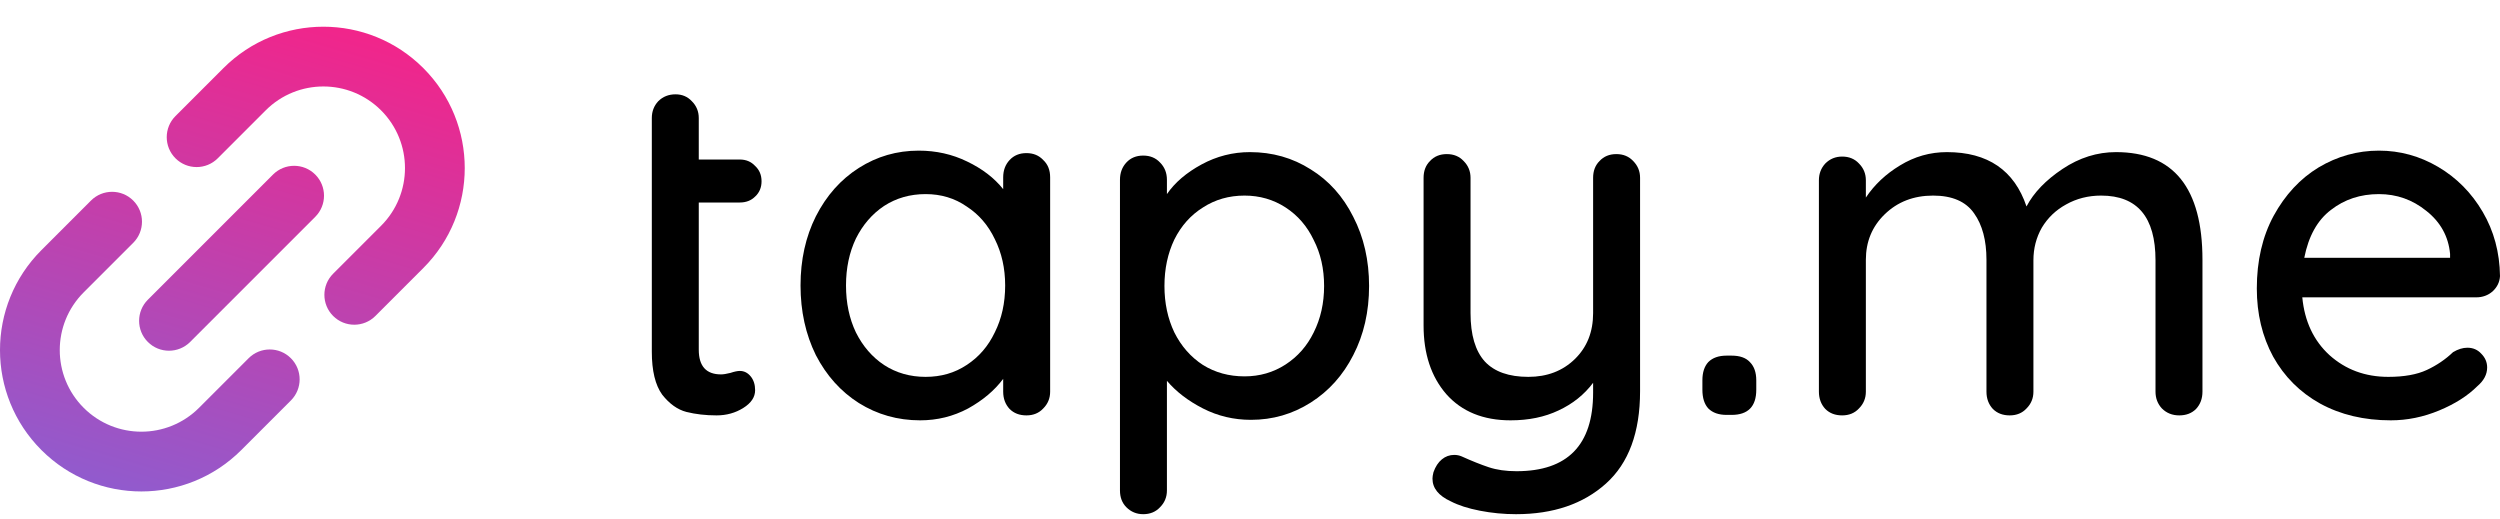
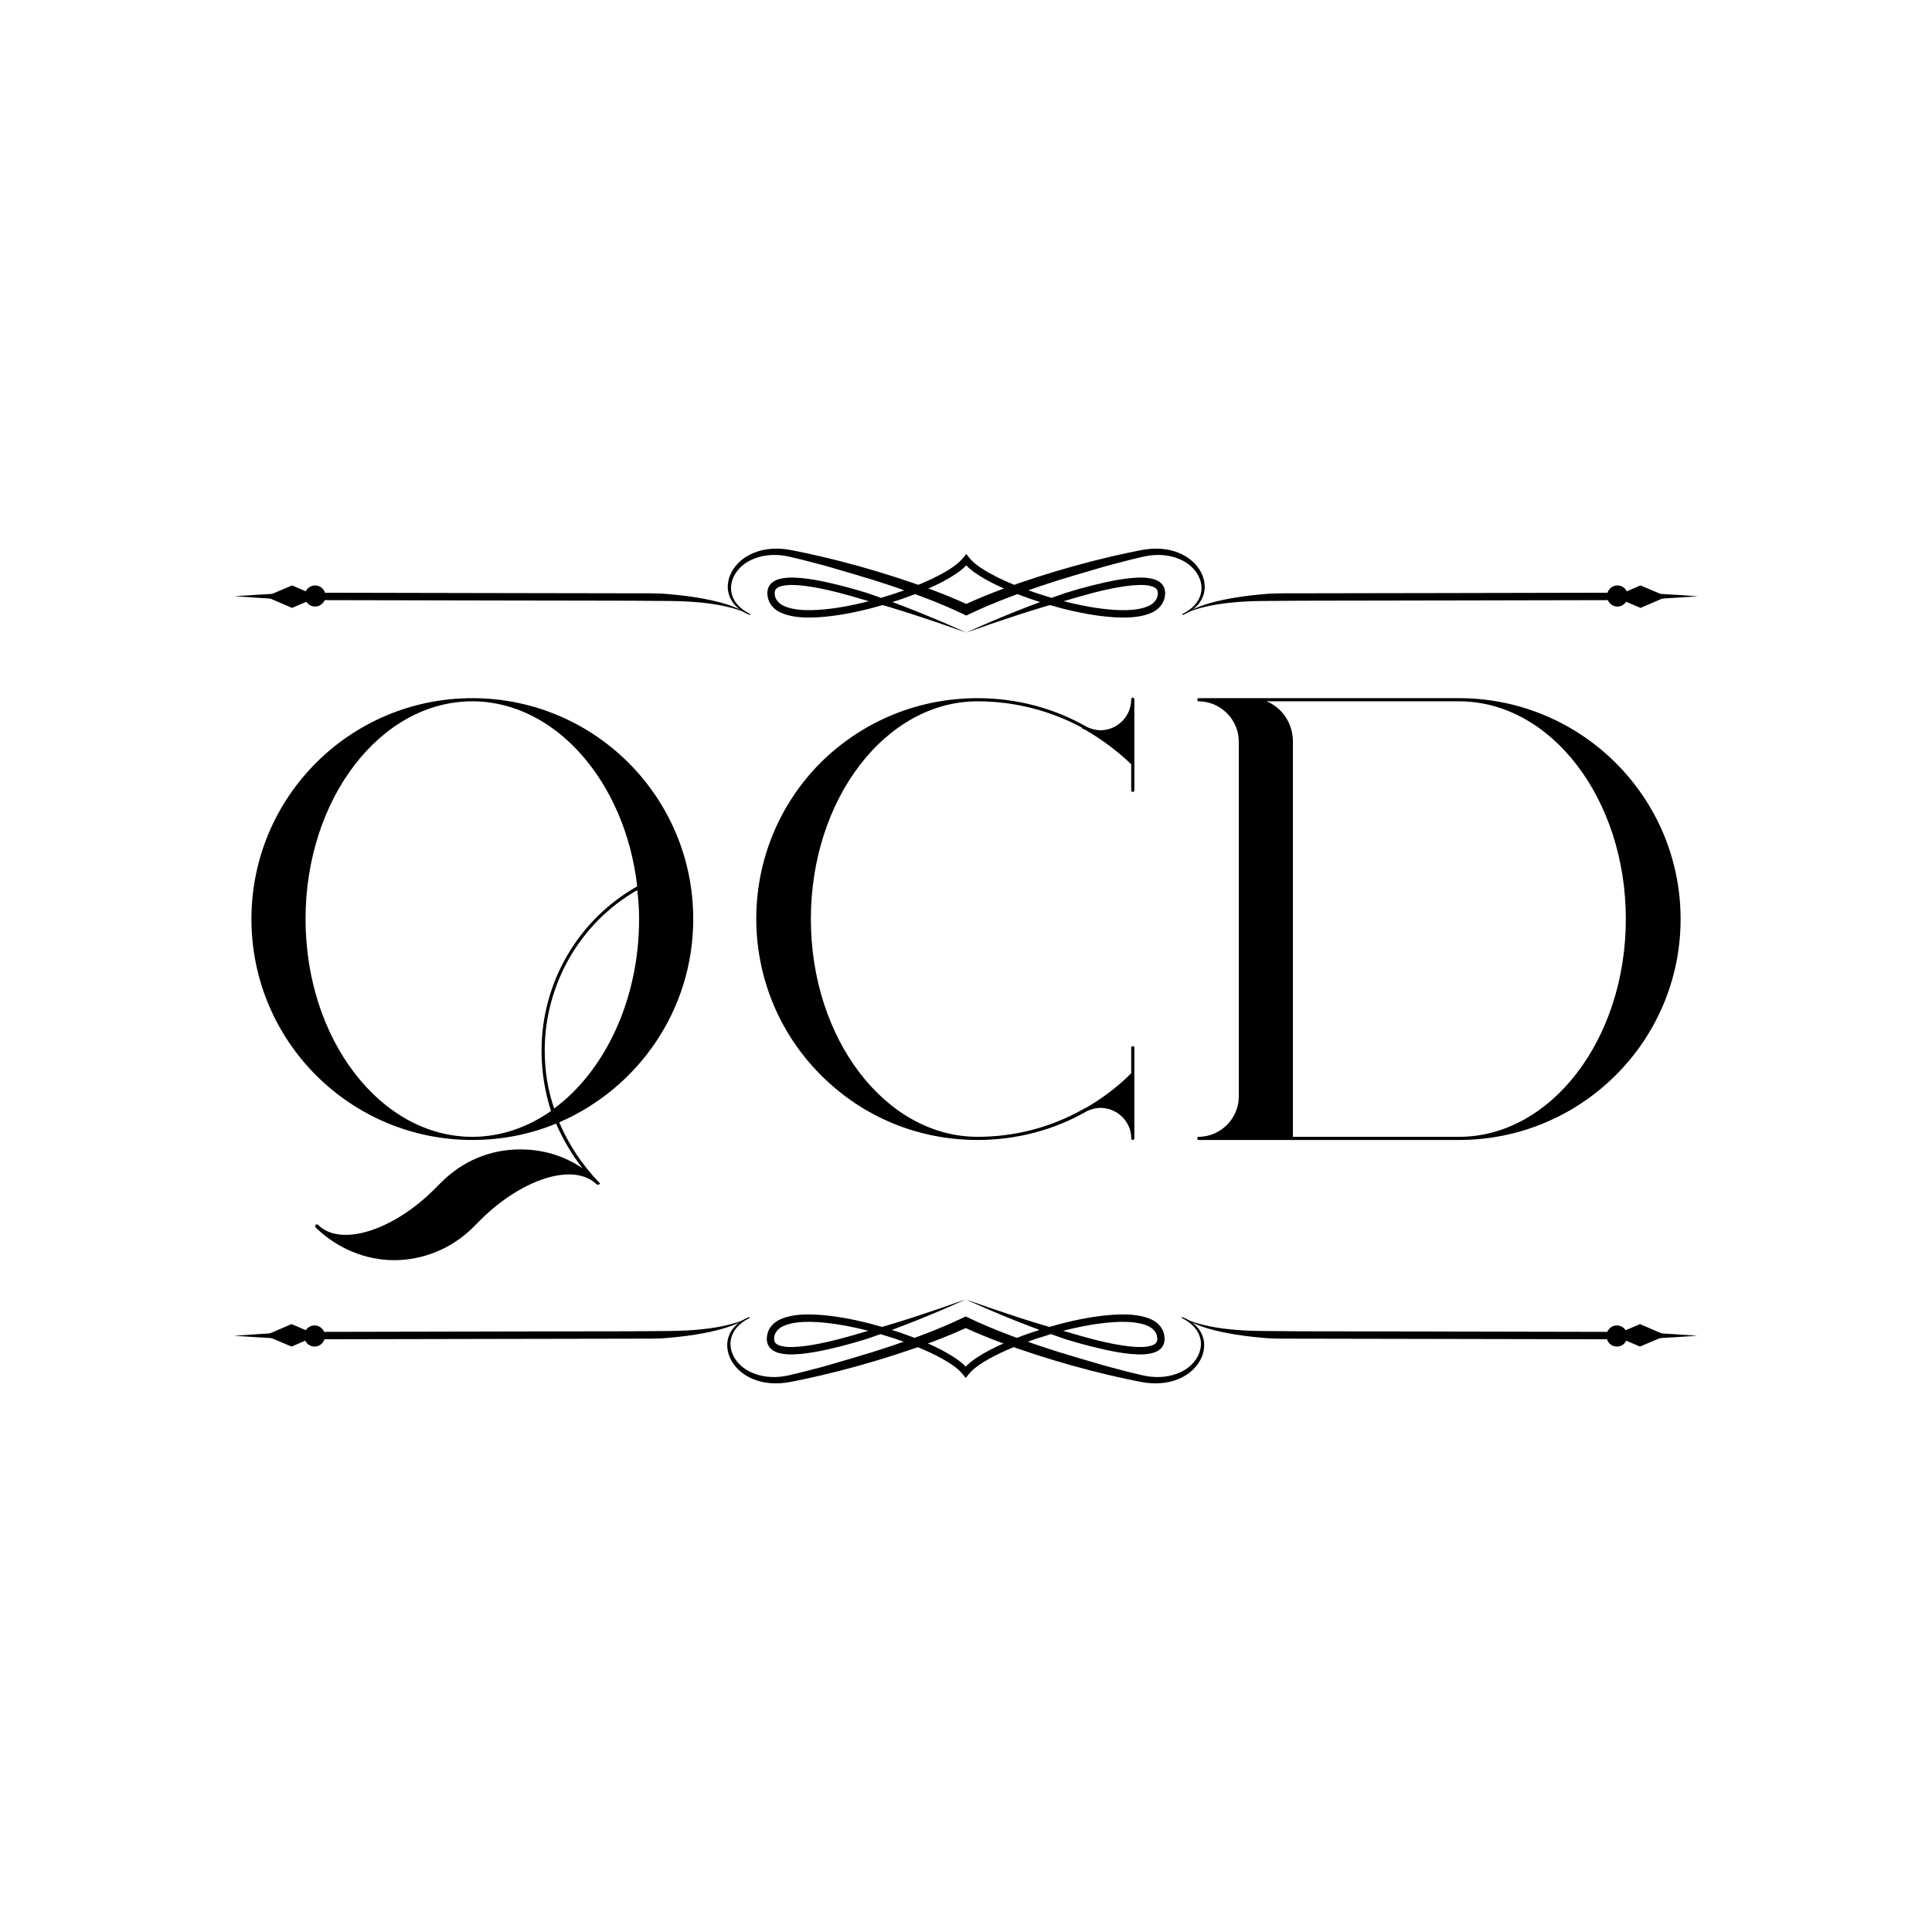
- <svg xmlns="http://www.w3.org/2000/svg" width="468" height="97" viewBox="0 0 468 97" fill="none">
-   <path d="M323.223 77.669C321.743 77.669 320.602 77.268 319.8 76.467C319.06 75.665 318.689 74.494 318.689 72.953V71.196C318.689 69.717 319.06 68.576 319.8 67.775C320.602 66.973 321.743 66.573 323.223 66.573H324.149C325.691 66.573 326.832 66.973 327.572 67.775C328.374 68.576 328.775 69.717 328.775 71.196V72.953C328.775 76.097 327.233 77.669 324.149 77.669H323.223Z" fill="black" />
-   <path d="M396.108 28.476C406.903 28.476 412.301 35.196 412.301 48.634V73.323C412.301 74.617 411.9 75.696 411.098 76.559C410.296 77.361 409.247 77.761 407.952 77.761C406.657 77.761 405.577 77.33 404.713 76.467C403.911 75.604 403.511 74.556 403.511 73.323V48.727C403.511 40.651 400.118 36.614 393.332 36.614C390.927 36.614 388.737 37.168 386.763 38.278C384.851 39.326 383.339 40.775 382.229 42.624C381.18 44.473 380.656 46.507 380.656 48.727V73.323C380.656 74.556 380.224 75.604 379.361 76.467C378.559 77.33 377.51 77.761 376.215 77.761C374.919 77.761 373.871 77.361 373.069 76.559C372.267 75.696 371.866 74.617 371.866 73.323V48.634C371.866 44.997 371.095 42.1 369.553 39.942C368.01 37.723 365.451 36.614 361.873 36.614C358.233 36.614 355.211 37.785 352.805 40.127C350.461 42.408 349.289 45.244 349.289 48.634V73.323C349.289 74.556 348.857 75.604 347.993 76.467C347.192 77.33 346.143 77.761 344.848 77.761C343.552 77.761 342.503 77.361 341.702 76.559C340.9 75.696 340.499 74.617 340.499 73.323V33.747C340.499 32.514 340.9 31.466 341.702 30.603C342.565 29.74 343.614 29.309 344.848 29.309C346.143 29.309 347.192 29.74 347.993 30.603C348.857 31.466 349.289 32.514 349.289 33.747V36.983C350.893 34.579 353.021 32.576 355.673 30.973C358.387 29.309 361.318 28.476 364.464 28.476C372.113 28.476 377.078 31.867 379.361 38.648C380.718 36.059 382.969 33.716 386.115 31.62C389.261 29.524 392.592 28.476 396.108 28.476Z" fill="black" />
-   <path d="M468 51.686C467.938 52.795 467.476 53.751 466.612 54.552C465.748 55.292 464.731 55.662 463.559 55.662H430.989C431.42 60.162 433.117 63.768 436.078 66.48C439.1 69.193 442.771 70.549 447.089 70.549C450.049 70.549 452.455 70.117 454.306 69.254C456.156 68.391 457.791 67.282 459.21 65.925C460.135 65.371 461.029 65.093 461.893 65.093C462.942 65.093 463.805 65.463 464.484 66.203C465.224 66.943 465.594 67.806 465.594 68.792C465.594 70.087 464.977 71.258 463.744 72.306C461.955 74.093 459.58 75.604 456.619 76.837C453.658 78.069 450.635 78.686 447.551 78.686C442.555 78.686 438.144 77.638 434.32 75.542C430.557 73.446 427.627 70.518 425.529 66.758C423.494 62.997 422.476 58.744 422.476 53.997C422.476 48.819 423.525 44.288 425.622 40.405C427.781 36.459 430.588 33.439 434.042 31.343C437.558 29.247 441.321 28.199 445.331 28.199C449.278 28.199 452.98 29.216 456.434 31.25C459.888 33.285 462.664 36.09 464.761 39.665C466.859 43.24 467.938 47.247 468 51.686ZM445.331 36.336C441.876 36.336 438.884 37.322 436.355 39.295C433.826 41.206 432.161 44.196 431.359 48.264H458.655V47.525C458.346 44.257 456.866 41.576 454.213 39.48C451.622 37.384 448.662 36.336 445.331 36.336Z" fill="black" />
-   <path d="M130.81 37.908V65.463C130.81 68.545 132.198 70.087 134.974 70.087C135.406 70.087 135.992 69.994 136.732 69.809C137.473 69.562 138.059 69.439 138.49 69.439C139.292 69.439 139.971 69.778 140.526 70.456C141.081 71.134 141.359 71.998 141.359 73.045C141.359 74.34 140.618 75.45 139.138 76.374C137.658 77.299 135.992 77.761 134.141 77.761C132.106 77.761 130.224 77.546 128.497 77.114C126.832 76.682 125.32 75.604 123.963 73.878C122.668 72.09 122.02 69.408 122.02 65.833C122.02 38.694 122.02 37.108 122.02 22.096C122.02 20.863 122.421 19.815 123.223 18.952C124.087 18.089 125.166 17.658 126.462 17.658C127.695 17.658 128.713 18.089 129.515 18.952C130.379 19.815 130.81 20.863 130.81 22.096V29.863H138.49C139.662 29.863 140.618 30.264 141.359 31.066C142.161 31.805 142.562 32.761 142.562 33.932C142.562 35.103 142.161 36.059 141.359 36.798C140.618 37.538 139.662 37.908 138.49 37.908H130.81Z" fill="black" />
-   <path d="M192.146 28.661C193.441 28.661 194.49 29.093 195.292 29.956C196.156 30.757 196.587 31.836 196.587 33.192V73.323C196.587 74.556 196.156 75.604 195.292 76.467C194.49 77.33 193.441 77.761 192.146 77.761C190.851 77.761 189.802 77.361 189 76.559C188.198 75.696 187.797 74.617 187.797 73.323V70.919C186.193 73.076 184.003 74.926 181.228 76.467C178.452 77.946 175.46 78.686 172.252 78.686C168.058 78.686 164.233 77.607 160.779 75.45C157.386 73.292 154.703 70.302 152.729 66.48C150.817 62.597 149.86 58.251 149.86 53.443C149.86 48.634 150.817 44.319 152.729 40.497C154.703 36.614 157.386 33.593 160.779 31.435C164.172 29.278 167.904 28.199 171.975 28.199C175.244 28.199 178.267 28.877 181.043 30.233C183.88 31.59 186.132 33.316 187.797 35.411V33.192C187.797 31.898 188.198 30.819 189 29.956C189.802 29.093 190.851 28.661 192.146 28.661ZM173.27 70.549C176.169 70.549 178.729 69.809 180.95 68.33C183.232 66.85 184.99 64.816 186.224 62.227C187.52 59.638 188.167 56.71 188.167 53.443C188.167 50.237 187.52 47.34 186.224 44.751C184.99 42.161 183.232 40.127 180.95 38.648C178.729 37.107 176.169 36.336 173.27 36.336C170.371 36.336 167.78 37.076 165.498 38.555C163.277 40.035 161.519 42.069 160.224 44.658C158.99 47.247 158.373 50.175 158.373 53.443C158.373 56.71 158.99 59.638 160.224 62.227C161.519 64.816 163.277 66.85 165.498 68.33C167.78 69.809 170.371 70.549 173.27 70.549Z" fill="black" />
-   <path d="M233.993 28.476C238.187 28.476 241.981 29.555 245.374 31.713C248.766 33.809 251.419 36.768 253.331 40.59C255.305 44.412 256.292 48.727 256.292 53.535C256.292 58.343 255.305 62.658 253.331 66.48C251.419 70.241 248.766 73.2 245.374 75.357C241.981 77.515 238.249 78.593 234.178 78.593C230.97 78.593 227.978 77.885 225.202 76.467C222.427 75.049 220.175 73.323 218.448 71.289V91.816C218.448 93.049 218.016 94.097 217.153 94.96C216.351 95.823 215.302 96.255 214.007 96.255C212.773 96.255 211.724 95.823 210.861 94.96C210.059 94.159 209.658 93.111 209.658 91.816V33.655C209.658 32.36 210.059 31.281 210.861 30.418C211.662 29.555 212.711 29.124 214.007 29.124C215.302 29.124 216.351 29.555 217.153 30.418C218.016 31.281 218.448 32.36 218.448 33.655V36.336C219.928 34.179 222.087 32.329 224.925 30.788C227.762 29.247 230.785 28.476 233.993 28.476ZM232.975 70.456C235.812 70.456 238.372 69.717 240.655 68.237C242.937 66.758 244.695 64.754 245.929 62.227C247.224 59.638 247.872 56.74 247.872 53.535C247.872 50.329 247.224 47.463 245.929 44.935C244.695 42.346 242.937 40.312 240.655 38.833C238.372 37.353 235.812 36.614 232.975 36.614C230.076 36.614 227.485 37.353 225.202 38.833C222.92 40.251 221.131 42.254 219.836 44.843C218.602 47.432 217.985 50.329 217.985 53.535C217.985 56.74 218.602 59.638 219.836 62.227C221.131 64.816 222.92 66.85 225.202 68.33C227.485 69.747 230.076 70.456 232.975 70.456Z" fill="black" />
-   <path d="M302.58 28.846C303.876 28.846 304.924 29.278 305.726 30.141C306.59 31.004 307.021 32.052 307.021 33.285V73.23C307.021 80.936 304.893 86.7 300.637 90.522C296.381 94.344 290.767 96.255 283.797 96.255C281.514 96.255 279.263 96.039 277.042 95.607C274.822 95.176 273.002 94.59 271.583 93.85C269.301 92.802 268.16 91.385 268.16 89.597C268.16 89.289 268.221 88.888 268.345 88.395C268.715 87.347 269.239 86.546 269.918 85.991C270.596 85.436 271.367 85.159 272.231 85.159C272.724 85.159 273.187 85.251 273.619 85.436C275.531 86.299 277.227 86.977 278.708 87.47C280.188 87.963 281.915 88.21 283.889 88.21C293.451 88.21 298.231 83.309 298.231 73.508V71.658C296.566 73.878 294.407 75.604 291.754 76.837C289.163 78.069 286.172 78.686 282.779 78.686C277.659 78.686 273.65 77.052 270.75 73.785C267.913 70.518 266.494 66.234 266.494 60.932V33.285C266.494 31.99 266.895 30.942 267.697 30.141C268.499 29.278 269.547 28.846 270.843 28.846C272.138 28.846 273.187 29.278 273.989 30.141C274.852 31.004 275.284 32.052 275.284 33.285V58.621C275.284 62.689 276.179 65.71 277.968 67.682C279.756 69.593 282.471 70.549 286.11 70.549C289.626 70.549 292.525 69.439 294.808 67.22C297.09 65.001 298.231 62.134 298.231 58.621V33.285C298.231 31.99 298.632 30.942 299.434 30.141C300.236 29.278 301.285 28.846 302.58 28.846Z" fill="black" />
-   <path d="M27.679 64.017C25.494 61.832 25.494 58.291 27.679 56.106L51.106 32.679C53.291 30.494 56.832 30.494 59.017 32.679C61.201 34.863 61.201 38.405 59.017 40.59L35.589 64.017C33.405 66.201 29.863 66.201 27.679 64.017Z" fill="url(#paint0_linear)" />
-   <path fill-rule="evenodd" clip-rule="evenodd" d="M24.941 37.547C22.756 35.362 19.215 35.362 17.03 37.547L7.751 46.827C-2.584 57.161 -2.584 73.915 7.751 84.249C18.085 94.584 34.839 94.584 45.173 84.249L54.453 74.97C56.638 72.785 56.638 69.244 54.453 67.059C52.269 64.875 48.727 64.875 46.542 67.059L37.263 76.339C31.298 82.304 21.626 82.304 15.661 76.339C9.696 70.374 9.696 60.702 15.661 54.737L24.941 45.458C27.125 43.273 27.125 39.731 24.941 37.547ZM62.364 59.149C60.179 56.964 60.179 53.423 62.364 51.238L71.339 42.263C77.304 36.298 77.304 26.626 71.339 20.661C65.374 14.696 55.702 14.696 49.737 20.661L40.762 29.636C38.577 31.821 35.036 31.821 32.851 29.636C30.667 27.452 30.667 23.91 32.851 21.726L41.827 12.751C52.161 2.416 68.915 2.416 79.249 12.751C89.584 23.085 89.584 39.839 79.249 50.173L70.274 59.149C68.09 61.333 64.548 61.333 62.364 59.149Z" fill="url(#paint1_linear)" />
+ <svg xmlns="http://www.w3.org/2000/svg" width="500" zoomAndPan="magnify" viewBox="0 0 375 375" height="500" preserveAspectRatio="xMidYMid meet" version="1.0">
  <defs>
-     <linearGradient id="paint0_linear" x1="-3.313" y1="86.61" x2="25.041" y2="-10.016" gradientUnits="userSpaceOnUse">
-       <stop stop-color="#8F5CCF" />
-       <stop offset="1" stop-color="#F52388" />
-     </linearGradient>
-     <linearGradient id="paint1_linear" x1="-3.313" y1="86.61" x2="25.041" y2="-10.016" gradientUnits="userSpaceOnUse">
-       <stop stop-color="#8F5CCF" />
-       <stop offset="1" stop-color="#F52388" />
-     </linearGradient>
+     <g />
+     <clipPath id="a44efa25e2">
+       <path d="M 148 252.207 L 227 252.207 L 227 268 L 148 268 Z M 148 252.207 " clip-rule="nonzero" />
+     </clipPath>
+     <clipPath id="404170753c">
+       <path d="M 141 255 L 234 255 L 234 268.707 L 141 268.707 Z M 141 255 " clip-rule="nonzero" />
+     </clipPath>
+     <clipPath id="549439f69c">
+       <path d="M 148 107 L 227 107 L 227 122.789 L 148 122.789 Z M 148 107 " clip-rule="nonzero" />
+     </clipPath>
+     <clipPath id="0d85713f22">
+       <path d="M 141 106.289 L 234 106.289 L 234 120 L 141 120 Z M 141 106.289 " clip-rule="nonzero" />
+     </clipPath>
  </defs>
+   <g fill="#000000" fill-opacity="1">
+     <g transform="translate(42.69378, 220.9006)">
+       <g>
+         <path d="M 48.984 0.367 C 54.727 0.367 60.223 -0.734 65.234 -2.809 C 66.578 0.246 68.285 3.176 70.363 5.863 C 66.82 3.422 62.668 2.199 58.27 2.199 C 52.527 2.199 47.152 4.398 43 8.551 L 41.656 9.895 C 33.473 18.078 23.332 21.133 19.059 16.859 C 18.934 16.734 18.691 16.734 18.566 16.859 C 18.445 16.98 18.445 17.223 18.566 17.348 C 22.844 21.5 28.34 23.699 33.836 23.699 C 39.336 23.699 44.953 21.5 49.109 17.348 L 50.453 16.004 C 58.637 7.816 68.773 4.641 73.172 9.039 C 73.172 9.039 73.297 9.039 73.418 9.039 C 73.418 9.039 73.539 9.039 73.539 9.039 C 73.785 8.918 73.785 8.672 73.539 8.551 C 70.242 5.129 67.676 1.223 65.844 -3.055 C 81.113 -9.652 91.863 -24.797 91.863 -42.512 C 91.863 -66.211 72.684 -85.387 48.984 -85.387 C 25.285 -85.387 6.109 -66.211 6.109 -42.512 C 6.109 -18.812 25.285 0.367 48.984 0.367 Z M 81.355 -42.512 C 81.355 -26.754 74.637 -12.949 64.867 -5.742 C 63.645 -9.285 63.035 -13.07 63.035 -16.98 C 63.035 -29.805 69.875 -41.777 80.992 -48.129 C 81.234 -46.297 81.355 -44.465 81.355 -42.512 Z M 62.422 -16.98 C 62.422 -12.949 63.035 -9.039 64.254 -5.254 C 59.734 -2.078 54.484 -0.246 48.984 -0.246 C 31.148 -0.246 16.613 -19.18 16.613 -42.512 C 16.613 -65.844 31.148 -84.777 48.984 -84.777 C 65.109 -84.777 78.668 -69.141 80.992 -48.863 C 69.508 -42.391 62.422 -30.172 62.422 -16.98 Z M 62.422 -16.98 " />
+       </g>
+     </g>
+   </g>
+   <g fill="#000000" fill-opacity="1">
+     <g transform="translate(140.7756, 220.9006)">
+       <g>
+         <path d="M 48.984 0.367 C 56.559 0.367 63.891 -1.59 70.242 -5.254 C 71.098 -5.621 71.953 -5.863 72.805 -5.863 C 76.105 -5.863 78.793 -3.176 78.793 0 C 78.793 0.246 78.914 0.367 79.035 0.367 C 79.281 0.367 79.402 0.246 79.402 0 L 79.402 -17.59 C 79.402 -17.715 79.281 -17.836 79.035 -17.836 C 78.914 -17.836 78.793 -17.715 78.793 -17.59 L 78.793 -12.582 C 76.105 -9.895 73.172 -7.695 69.996 -5.863 C 69.996 -5.863 69.996 -5.863 69.875 -5.863 C 69.754 -5.742 69.508 -5.621 69.266 -5.496 C 63.156 -2.078 56.191 -0.246 48.984 -0.246 C 31.148 -0.246 16.613 -19.18 16.613 -42.512 C 16.613 -65.844 31.148 -84.777 48.984 -84.777 C 56.191 -84.777 63.156 -82.945 69.266 -79.648 C 69.266 -79.648 69.266 -79.523 69.266 -79.523 C 69.508 -79.402 69.754 -79.281 69.875 -79.281 C 69.996 -79.16 69.996 -79.16 69.996 -79.16 C 73.172 -77.324 76.105 -75.129 78.793 -72.562 L 78.793 -67.555 C 78.793 -67.309 78.914 -67.188 79.035 -67.188 C 79.281 -67.188 79.402 -67.309 79.402 -67.555 C 79.402 -67.555 79.402 -85.145 79.402 -85.145 C 79.402 -85.266 79.281 -85.512 79.035 -85.512 C 78.914 -85.512 78.793 -85.266 78.793 -85.145 C 78.793 -81.848 76.105 -79.16 72.805 -79.16 C 71.953 -79.16 71.098 -79.402 70.242 -79.77 C 63.891 -83.434 56.559 -85.387 48.984 -85.387 C 37.504 -85.387 26.754 -80.992 18.566 -72.93 C 1.832 -56.191 1.832 -28.953 18.566 -12.215 C 26.754 -4.031 37.504 0.367 48.984 0.367 Z M 48.984 0.367 " />
+       </g>
+     </g>
+   </g>
+   <g fill="#000000" fill-opacity="1">
+     <g transform="translate(226.2765, 220.9006)">
+       <g>
+         <path d="M 6.352 -0.246 C 6.23 -0.246 6.109 -0.121 6.109 0 C 6.109 0.246 6.23 0.367 6.352 0.367 L 56.926 0.367 C 80.625 0.367 99.926 -18.812 99.926 -42.512 C 99.926 -66.211 80.625 -85.387 56.926 -85.387 L 6.352 -85.387 C 6.23 -85.387 6.109 -85.266 6.109 -85.145 C 6.109 -84.898 6.23 -84.777 6.352 -84.777 C 10.629 -84.777 14.172 -81.234 14.172 -76.961 L 14.172 -8.062 C 14.172 -3.785 10.629 -0.246 6.352 -0.246 Z M 56.926 -84.777 C 74.762 -84.777 89.297 -65.844 89.297 -42.512 C 89.297 -19.18 74.762 -0.246 56.926 -0.246 L 24.676 -0.246 L 24.676 -76.961 C 24.676 -80.504 22.598 -83.555 19.547 -84.777 Z M 56.926 -84.777 " />
+       </g>
+     </g>
+   </g>
+   <path fill="#000000" d="M 229.66 255.809 C 229.66 255.809 230.02 255.965 230.695 256.258 C 231.375 256.531 232.391 256.879 233.715 257.195 C 236.363 257.852 240.246 258.309 244.914 258.344 C 247.254 258.363 249.785 258.379 252.465 258.402 C 255.156 258.406 258 258.41 260.934 258.414 C 266.805 258.426 273.07 258.438 279.336 258.449 C 291.863 258.473 304.391 258.5 313.785 258.52 C 314.961 258.52 316.086 258.516 317.16 258.516 C 318.23 258.52 319.246 258.629 320.199 258.672 C 322.109 258.789 323.77 258.891 325.145 258.977 C 327.883 259.164 329.449 259.273 329.449 259.273 C 329.449 259.273 327.883 259.375 325.137 259.551 C 323.77 259.629 322.102 259.723 320.195 259.832 C 319.246 259.875 318.227 259.973 317.156 259.973 C 316.086 259.969 314.957 259.965 313.785 259.957 C 304.387 259.938 291.859 259.91 279.336 259.887 C 273.066 259.875 266.805 259.863 260.93 259.852 C 257.996 259.848 255.156 259.844 252.465 259.836 C 249.781 259.816 247.211 259.91 244.852 259.645 C 240.133 259.238 236.234 258.465 233.609 257.586 C 232.301 257.141 231.301 256.691 230.645 256.355 C 230.004 255.996 229.66 255.809 229.66 255.809 " fill-opacity="1" fill-rule="nonzero" />
+   <path fill="#000000" d="M 145.23 255.809 C 145.23 255.809 144.871 255.965 144.191 256.258 C 143.508 256.531 142.496 256.879 141.168 257.195 C 138.52 257.852 134.641 258.309 129.973 258.344 C 127.633 258.363 125.102 258.379 122.418 258.402 C 119.727 258.406 116.891 258.41 113.949 258.414 C 108.078 258.426 101.812 258.438 95.551 258.449 C 83.023 258.473 70.496 258.5 61.098 258.52 C 59.922 258.52 58.797 258.516 57.727 258.516 C 56.656 258.52 55.641 258.629 54.684 258.672 C 52.781 258.789 51.113 258.891 49.746 258.977 C 47.004 259.164 45.441 259.273 45.441 259.273 C 45.441 259.273 47.004 259.375 49.746 259.551 C 51.113 259.629 52.781 259.723 54.688 259.832 C 55.645 259.875 56.656 259.973 57.73 259.973 C 58.801 259.969 59.926 259.965 61.102 259.957 C 70.496 259.938 83.023 259.91 95.555 259.887 C 101.816 259.875 108.082 259.863 113.953 259.852 C 116.891 259.848 119.73 259.844 122.422 259.836 C 125.105 259.816 127.68 259.91 130.035 259.645 C 134.754 259.238 138.652 258.465 141.281 257.586 C 142.59 257.141 143.582 256.691 144.238 256.355 C 144.887 255.996 145.23 255.809 145.23 255.809 " fill-opacity="1" fill-rule="nonzero" />
+   <g clip-path="url(#a44efa25e2)">
+     <path fill="#000000" d="M 187.445 265.258 C 187.637 265.461 187.828 265.672 188.012 265.898 L 186.871 265.898 C 187.059 265.672 187.246 265.461 187.445 265.258 Z M 187.445 265.258 C 188.578 264.086 189.883 263.301 191.188 262.547 C 192.727 261.676 194.32 260.941 195.934 260.27 C 199.156 258.922 202.469 257.836 205.836 256.957 C 209.207 256.086 212.641 255.414 216.152 255.188 C 217.906 255.086 219.688 255.082 221.488 255.457 C 222.379 255.652 223.285 255.922 224.137 256.465 C 224.965 257.004 225.711 257.875 225.953 259.012 L 226.043 259.664 C 226.082 260.055 226.004 260.273 225.965 260.586 C 225.93 260.875 225.73 261.152 225.598 261.418 C 225.43 261.672 225.191 261.844 224.973 262.047 C 224.027 262.68 223.066 262.77 222.145 262.871 C 220.316 262.965 218.566 262.73 216.84 262.445 C 213.395 261.824 210.035 260.93 206.723 259.91 C 200.16 257.656 193.738 255.082 187.445 252.215 C 181.152 255.082 174.723 257.656 168.164 259.91 C 164.852 260.93 161.492 261.824 158.043 262.445 C 156.316 262.73 154.566 262.965 152.734 262.871 C 151.82 262.77 150.855 262.68 149.914 262.047 C 149.699 261.844 149.453 261.672 149.289 261.418 C 149.156 261.152 148.957 260.875 148.918 260.586 C 148.887 260.273 148.805 260.055 148.844 259.664 L 148.93 259.012 C 149.172 257.875 149.922 257.004 150.754 256.465 C 151.598 255.922 152.504 255.652 153.398 255.457 C 155.195 255.082 156.98 255.086 158.734 255.188 C 162.246 255.414 165.676 256.086 169.047 256.957 C 172.414 257.836 175.727 258.922 178.953 260.27 C 180.566 260.941 182.156 261.676 183.695 262.547 C 185 263.301 186.309 264.086 187.445 265.258 Z M 187.445 252.215 C 193.953 254.523 200.496 256.734 207.133 258.531 C 210.418 259.512 213.73 260.445 217.078 261.027 C 218.746 261.309 220.438 261.52 222.055 261.438 C 222.836 261.363 223.645 261.227 224.152 260.875 C 224.375 260.688 224.531 260.496 224.594 260.234 C 224.594 260.113 224.648 259.902 224.637 259.859 L 224.551 259.211 C 224.391 258.633 223.98 258.082 223.371 257.672 C 222.75 257.277 221.98 257.035 221.199 256.863 C 219.613 256.531 217.914 256.523 216.238 256.621 C 212.863 256.84 209.496 257.496 206.191 258.348 C 202.883 259.211 199.625 260.281 196.473 261.598 C 194.902 262.258 193.352 262.973 191.875 263.801 C 190.422 264.625 188.957 265.582 188.012 266.754 L 187.445 267.461 L 186.871 266.754 C 185.93 265.582 184.465 264.625 183.012 263.801 C 181.539 262.973 179.988 262.258 178.41 261.598 C 175.266 260.281 172 259.211 168.695 258.348 C 165.391 257.496 162.023 256.84 158.652 256.621 C 156.969 256.523 155.27 256.531 153.688 256.863 C 152.902 257.035 152.133 257.277 151.516 257.672 C 150.902 258.082 150.496 258.633 150.336 259.211 L 150.25 259.859 C 150.238 259.902 150.297 260.113 150.297 260.234 C 150.359 260.496 150.508 260.688 150.734 260.875 C 151.238 261.227 152.051 261.363 152.832 261.438 C 154.449 261.52 156.141 261.309 157.809 261.027 C 161.16 260.445 164.469 259.512 167.754 258.531 C 174.391 256.734 180.934 254.523 187.445 252.215 " fill-opacity="1" fill-rule="nonzero" />
+   </g>
+   <g clip-path="url(#404170753c)">
+     <path fill="#000000" d="M 187.445 257.738 L 187.527 257.738 C 187.5 257.754 187.473 257.766 187.445 257.777 C 187.418 257.766 187.383 257.754 187.355 257.738 Z M 187.445 255.527 L 187.449 255.523 L 188.207 255.883 C 192.516 257.934 197.094 259.637 201.688 261.191 C 203.988 261.969 206.309 262.695 208.641 263.379 C 210.98 264.039 213.297 264.785 215.648 265.406 L 219.176 266.328 L 220.949 266.75 L 221.797 266.953 L 222.699 267.125 C 224.867 267.477 227.234 267.266 229.23 266.289 C 231.227 265.363 232.902 263.465 233.09 261.207 C 233.188 260.09 232.832 258.957 232.148 258.016 C 231.457 257.078 230.465 256.34 229.367 255.82 L 229.438 255.625 C 230.59 256.078 231.672 256.766 232.492 257.719 C 233.297 258.688 233.77 259.945 233.73 261.219 C 233.664 263.797 231.883 266.031 229.715 267.191 C 227.531 268.422 224.953 268.699 222.508 268.398 C 221.293 268.23 220.09 267.945 218.887 267.715 L 215.301 266.91 C 210.527 265.789 205.801 264.461 201.133 262.957 C 196.492 261.453 191.891 259.812 187.445 257.777 C 182.992 259.812 178.395 261.453 173.758 262.957 C 169.086 264.461 164.359 265.789 159.586 266.91 L 155.996 267.715 C 154.797 267.945 153.594 268.23 152.383 268.398 C 149.934 268.699 147.355 268.422 145.168 267.191 C 143.008 266.031 141.223 263.797 141.156 261.219 C 141.117 259.945 141.586 258.688 142.391 257.719 C 143.211 256.766 144.297 256.078 145.445 255.625 L 145.52 255.82 C 144.418 256.34 143.43 257.078 142.734 258.016 C 142.051 258.957 141.699 260.09 141.797 261.207 C 141.98 263.465 143.664 265.363 145.652 266.289 C 147.648 267.266 150.02 267.477 152.184 267.125 L 153.09 266.953 L 153.938 266.75 L 155.711 266.328 L 159.238 265.406 C 161.586 264.785 163.906 264.039 166.242 263.379 C 168.578 262.695 170.895 261.969 173.195 261.191 C 177.793 259.637 182.371 257.934 186.68 255.883 L 187.438 255.523 L 187.445 255.527 " fill-opacity="1" fill-rule="nonzero" />
+   </g>
+   <path fill="#000000" d="M 318.316 257.008 L 323.41 259.203 L 318.305 261.371 L 313.211 259.172 L 318.316 257.008 " fill-opacity="1" fill-rule="nonzero" />
+   <path fill="#000000" d="M 56.566 257.008 L 51.48 259.203 L 56.582 261.371 L 61.672 259.172 L 56.566 257.008 " fill-opacity="1" fill-rule="nonzero" />
+   <path fill="#000000" d="M 315.863 259.316 C 315.863 260.449 314.957 261.371 313.836 261.371 C 312.719 261.371 311.809 260.449 311.809 259.316 C 311.809 258.18 312.719 257.262 313.836 257.262 C 314.957 257.262 315.863 258.18 315.863 259.316 " fill-opacity="1" fill-rule="nonzero" />
+   <path fill="#000000" d="M 59.027 259.316 C 59.027 260.449 59.93 261.371 61.051 261.371 C 62.168 261.371 63.078 260.449 63.078 259.316 C 63.078 258.18 62.168 257.262 61.051 257.262 C 59.93 257.262 59.027 258.18 59.027 259.316 " fill-opacity="1" fill-rule="nonzero" />
+   <path fill="#000000" d="M 145.332 119.191 C 145.332 119.191 144.973 119.035 144.301 118.738 C 143.617 118.469 142.602 118.117 141.277 117.805 C 138.629 117.148 134.746 116.688 130.082 116.652 C 127.738 116.637 125.207 116.617 122.527 116.598 C 119.836 116.594 116.996 116.59 114.059 116.582 C 108.188 116.57 101.922 116.562 95.656 116.551 C 83.129 116.523 70.602 116.5 61.207 116.48 C 60.031 116.48 58.906 116.48 57.832 116.484 C 56.762 116.477 55.75 116.371 54.793 116.324 C 52.883 116.207 51.223 116.105 49.852 116.023 C 47.113 115.832 45.547 115.727 45.547 115.727 C 45.547 115.727 47.113 115.625 49.855 115.445 C 51.223 115.371 52.891 115.277 54.797 115.168 C 55.75 115.125 56.766 115.027 57.836 115.023 C 58.906 115.031 60.035 115.035 61.207 115.043 C 70.605 115.062 83.133 115.086 95.66 115.113 C 101.926 115.125 108.188 115.133 114.062 115.145 C 117 115.148 119.836 115.156 122.527 115.16 C 125.215 115.18 127.781 115.09 130.145 115.355 C 134.859 115.762 138.758 116.531 141.383 117.41 C 142.691 117.855 143.691 118.309 144.348 118.641 C 144.992 119 145.332 119.191 145.332 119.191 " fill-opacity="1" fill-rule="nonzero" />
+   <path fill="#000000" d="M 229.766 119.191 C 229.766 119.191 230.121 119.035 230.805 118.738 C 231.484 118.469 232.5 118.117 233.824 117.805 C 236.473 117.148 240.352 116.688 245.02 116.652 C 247.359 116.637 249.891 116.617 252.574 116.598 C 255.266 116.594 258.105 116.59 261.043 116.582 C 266.914 116.57 273.18 116.562 279.441 116.551 C 291.969 116.523 304.496 116.5 313.895 116.48 C 315.07 116.48 316.195 116.48 317.266 116.484 C 318.336 116.477 319.352 116.371 320.309 116.324 C 322.211 116.207 323.879 116.105 325.25 116.023 C 327.992 115.832 329.555 115.727 329.555 115.727 C 329.555 115.727 327.992 115.625 325.25 115.445 C 323.879 115.371 322.211 115.277 320.305 115.168 C 319.348 115.125 318.336 115.027 317.262 115.023 C 316.191 115.031 315.066 115.035 313.891 115.043 C 304.496 115.062 291.969 115.086 279.438 115.113 C 273.176 115.125 266.91 115.133 261.039 115.145 C 258.105 115.148 255.262 115.156 252.57 115.16 C 249.887 115.18 247.316 115.09 244.961 115.355 C 240.242 115.762 236.34 116.531 233.715 117.41 C 232.406 117.855 231.41 118.309 230.754 118.641 C 230.109 119 229.766 119.191 229.766 119.191 " fill-opacity="1" fill-rule="nonzero" />
+   <g clip-path="url(#549439f69c)">
+     <path fill="#000000" d="M 187.551 109.738 C 187.355 109.539 187.168 109.324 186.98 109.098 L 188.121 109.098 C 187.938 109.324 187.746 109.539 187.551 109.738 Z M 187.551 109.738 C 186.414 110.91 185.109 111.695 183.805 112.453 C 182.266 113.32 180.672 114.055 179.059 114.73 C 175.836 116.074 172.523 117.16 169.156 118.043 C 165.785 118.91 162.352 119.586 158.84 119.812 C 157.086 119.91 155.305 119.914 153.504 119.543 C 152.613 119.344 151.707 119.074 150.859 118.535 C 150.027 117.996 149.281 117.121 149.039 115.984 L 148.949 115.336 C 148.914 114.945 148.988 114.723 149.027 114.41 C 149.062 114.125 149.262 113.848 149.398 113.578 C 149.562 113.328 149.805 113.152 150.023 112.953 C 150.965 112.32 151.926 112.227 152.848 112.129 C 154.676 112.035 156.426 112.27 158.152 112.551 C 161.598 113.172 164.957 114.07 168.27 115.086 C 174.832 117.344 181.254 119.914 187.551 122.785 C 193.84 119.914 200.27 117.344 206.828 115.086 C 210.141 114.07 213.5 113.172 216.949 112.551 C 218.676 112.27 220.426 112.035 222.258 112.129 C 223.172 112.227 224.137 112.32 225.082 112.953 C 225.293 113.152 225.539 113.328 225.703 113.578 C 225.84 113.848 226.035 114.125 226.074 114.41 C 226.105 114.723 226.191 114.945 226.148 115.336 L 226.062 115.984 C 225.82 117.121 225.07 117.996 224.242 118.535 C 223.395 119.074 222.488 119.344 221.594 119.543 C 219.797 119.914 218.012 119.91 216.258 119.812 C 212.746 119.586 209.316 118.91 205.945 118.043 C 202.578 117.16 199.266 116.074 196.039 114.73 C 194.426 114.055 192.836 113.32 191.297 112.453 C 189.992 111.695 188.684 110.91 187.551 109.738 Z M 187.551 122.785 C 181.039 120.477 174.496 118.262 167.859 116.469 C 164.574 115.484 161.262 114.551 157.914 113.973 C 156.246 113.691 154.555 113.477 152.938 113.562 C 152.156 113.633 151.348 113.77 150.84 114.125 C 150.617 114.309 150.461 114.504 150.402 114.766 C 150.402 114.887 150.344 115.098 150.355 115.141 L 150.441 115.789 C 150.605 116.367 151.012 116.918 151.621 117.324 C 152.242 117.723 153.012 117.965 153.793 118.137 C 155.379 118.469 157.078 118.477 158.758 118.379 C 162.133 118.16 165.496 117.504 168.801 116.648 C 172.109 115.785 175.367 114.715 178.52 113.402 C 180.094 112.742 181.641 112.027 183.117 111.195 C 184.57 110.375 186.035 109.414 186.98 108.242 L 187.551 107.535 L 188.121 108.242 C 189.062 109.414 190.527 110.375 191.984 111.195 C 193.453 112.027 195.008 112.742 196.582 113.402 C 199.73 114.715 202.992 115.785 206.297 116.648 C 209.602 117.504 212.973 118.16 216.34 118.379 C 218.023 118.477 219.723 118.469 221.305 118.137 C 222.09 117.965 222.859 117.723 223.477 117.324 C 224.09 116.918 224.496 116.367 224.66 115.789 L 224.742 115.141 C 224.754 115.098 224.699 114.887 224.699 114.766 C 224.637 114.504 224.484 114.309 224.258 114.125 C 223.754 113.77 222.941 113.633 222.16 113.562 C 220.543 113.477 218.852 113.691 217.184 113.973 C 213.836 114.551 210.523 115.484 207.238 116.469 C 200.602 118.262 194.059 120.477 187.551 122.785 " fill-opacity="1" fill-rule="nonzero" />
+   </g>
+   <g clip-path="url(#0d85713f22)">
+     <path fill="#000000" d="M 187.551 117.258 L 187.465 117.258 C 187.492 117.246 187.523 117.234 187.551 117.223 C 187.578 117.234 187.609 117.246 187.637 117.258 Z M 187.551 119.473 L 187.547 119.473 L 186.789 119.113 C 182.477 117.066 177.902 115.363 173.305 113.809 C 171.004 113.031 168.684 112.301 166.352 111.621 C 164.012 110.961 161.695 110.215 159.344 109.594 L 155.82 108.672 L 154.047 108.246 L 153.195 108.047 L 152.293 107.875 C 150.125 107.523 147.758 107.73 145.762 108.707 C 143.766 109.637 142.09 111.531 141.906 113.793 C 141.805 114.91 142.16 116.043 142.844 116.984 C 143.539 117.922 144.527 118.66 145.625 119.18 L 145.555 119.371 C 144.402 118.918 143.32 118.234 142.5 117.277 C 141.695 116.312 141.223 115.051 141.262 113.777 C 141.328 111.199 143.113 108.969 145.277 107.809 C 147.461 106.578 150.039 106.297 152.488 106.602 C 153.703 106.766 154.906 107.051 156.105 107.285 L 159.691 108.086 C 164.465 109.211 169.195 110.535 173.859 112.039 C 178.504 113.543 183.102 115.184 187.551 117.223 C 192 115.184 196.602 113.543 201.234 112.039 C 205.906 110.535 210.633 109.211 215.406 108.086 L 218.996 107.285 C 220.195 107.051 221.402 106.766 222.609 106.602 C 225.059 106.297 227.637 106.578 229.824 107.809 C 231.988 108.969 233.77 111.199 233.836 113.777 C 233.875 115.051 233.406 116.312 232.602 117.277 C 231.781 118.234 230.695 118.918 229.547 119.371 L 229.473 119.18 C 230.574 118.66 231.566 117.922 232.258 116.984 C 232.941 116.043 233.293 114.91 233.199 113.793 C 233.012 111.531 231.332 109.637 229.34 108.707 C 227.344 107.73 224.977 107.523 222.809 107.875 L 221.902 108.047 L 221.059 108.246 L 219.281 108.672 L 215.754 109.594 C 213.406 110.215 211.086 110.961 208.75 111.621 C 206.418 112.301 204.098 113.031 201.797 113.809 C 197.199 115.363 192.621 117.066 188.316 119.113 L 187.559 119.473 L 187.551 119.473 " fill-opacity="1" fill-rule="nonzero" />
+   </g>
+   <path fill="#000000" d="M 56.676 117.992 L 51.582 115.797 L 56.688 113.629 L 61.781 115.824 L 56.676 117.992 " fill-opacity="1" fill-rule="nonzero" />
+   <path fill="#000000" d="M 318.426 117.992 L 323.516 115.797 L 318.41 113.629 L 313.32 115.824 L 318.426 117.992 " fill-opacity="1" fill-rule="nonzero" />
+   <path fill="#000000" d="M 59.129 115.68 C 59.129 114.547 60.039 113.629 61.16 113.629 C 62.273 113.629 63.184 114.547 63.184 115.68 C 63.184 116.816 62.273 117.734 61.16 117.734 C 60.039 117.734 59.129 116.816 59.129 115.68 " fill-opacity="1" fill-rule="nonzero" />
+   <path fill="#000000" d="M 315.965 115.68 C 315.965 114.547 315.062 113.629 313.945 113.629 C 312.824 113.629 311.914 114.547 311.914 115.68 C 311.914 116.816 312.824 117.734 313.945 117.734 C 315.062 117.734 315.965 116.816 315.965 115.68 " fill-opacity="1" fill-rule="nonzero" />
</svg>
